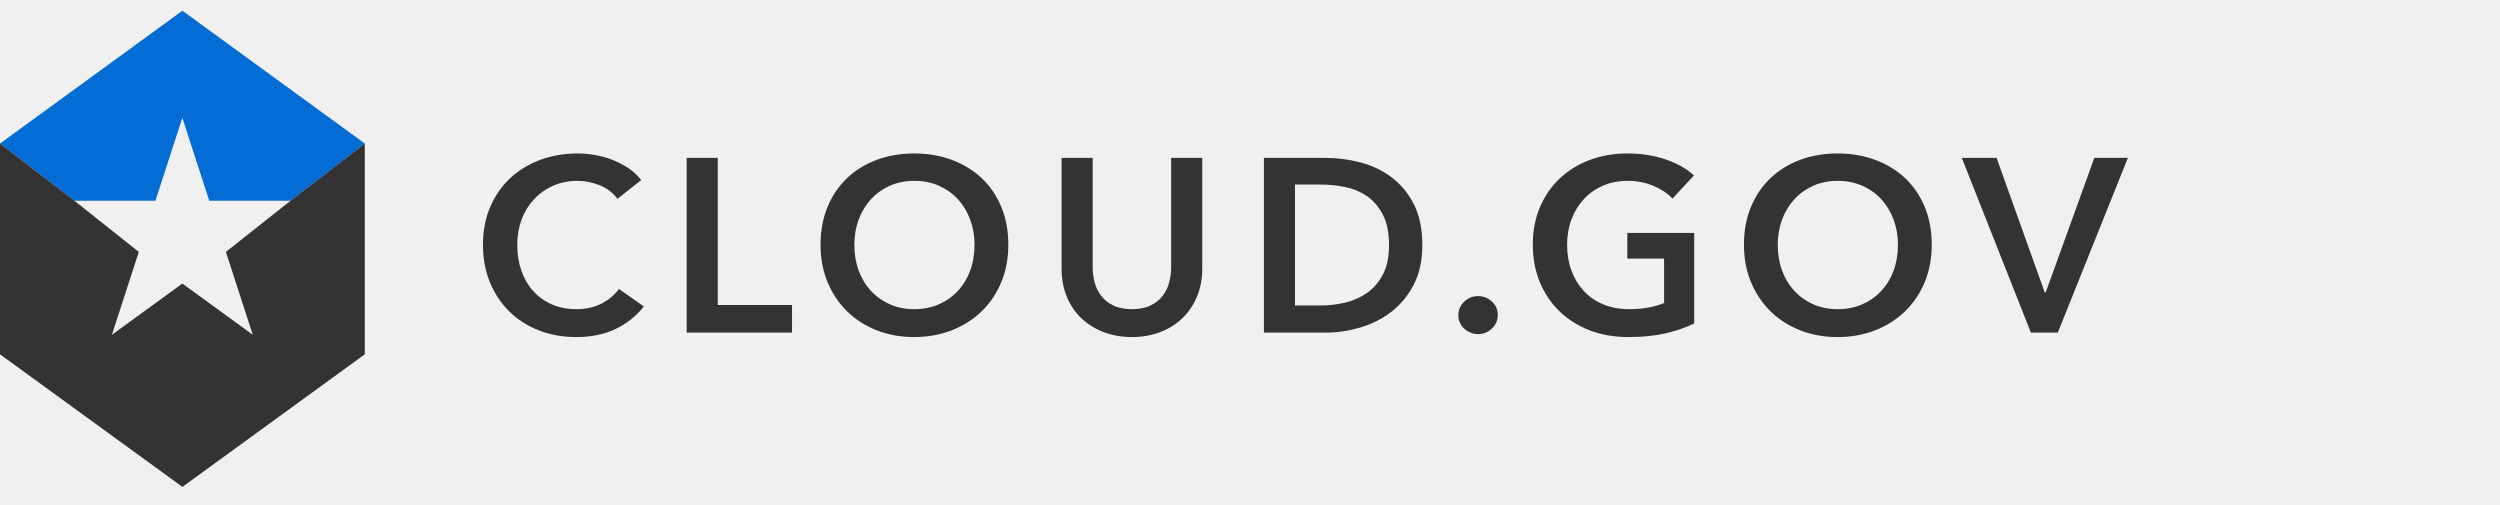
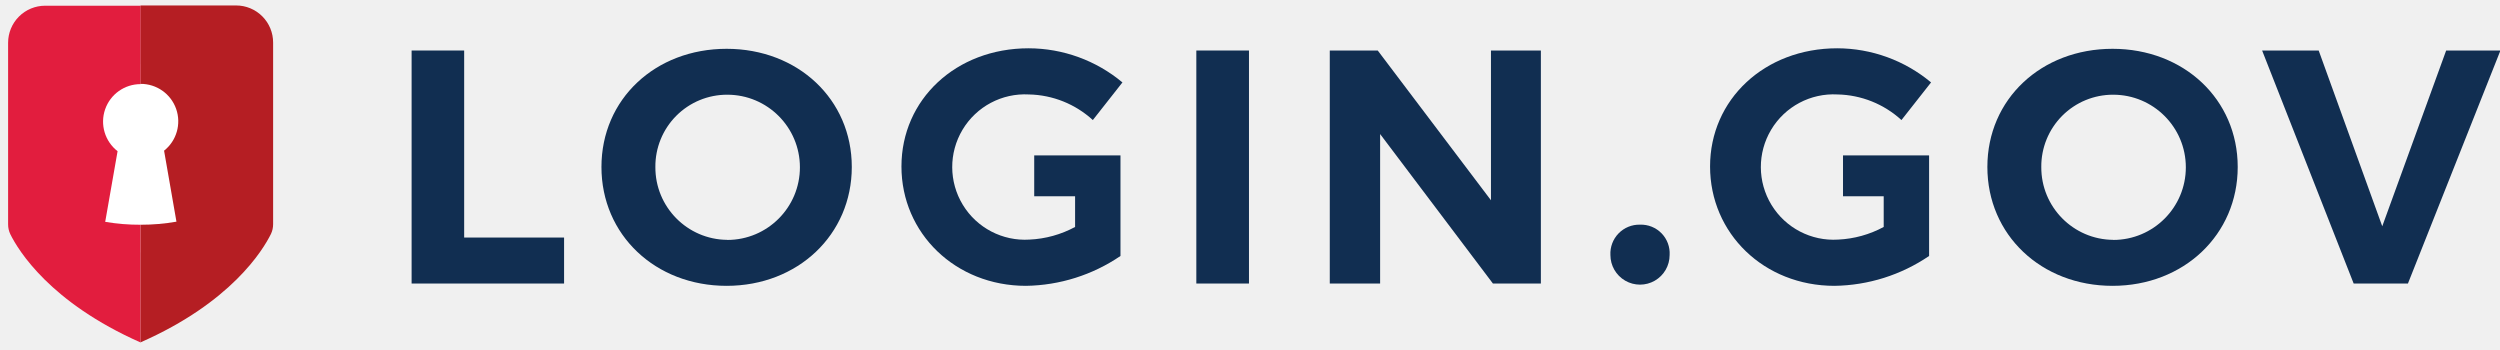
- <svg xmlns="http://www.w3.org/2000/svg" width="233px" height="47px" viewBox="0 0 233 47" version="1.1">
+ <svg xmlns="http://www.w3.org/2000/svg" width="293px" height="41px" viewBox="0 0 293 41" version="1.1">
  <defs />
-   <g id="-nonpage-elements" stroke="none" stroke-width="1" fill="none" fill-rule="evenodd">
-     <g id="logo">
-       <path d="M57.547,18.534 C57.118,17.951 56.558,17.526 55.868,17.258 C55.178,16.989 54.503,16.855 53.844,16.855 C53.001,16.855 52.234,17.008 51.544,17.315 C50.854,17.622 50.26,18.043 49.761,18.58 C49.263,19.117 48.88,19.745 48.611,20.466 C48.343,21.187 48.209,21.969 48.209,22.812 C48.209,23.701 48.339,24.514 48.6,25.25 C48.861,25.986 49.232,26.618 49.715,27.148 C50.199,27.677 50.777,28.087 51.452,28.378 C52.127,28.669 52.886,28.815 53.729,28.815 C54.603,28.815 55.377,28.643 56.052,28.297 C56.727,27.952 57.271,27.496 57.685,26.929 L60.008,28.562 C59.287,29.467 58.406,30.168 57.363,30.666 C56.32,31.165 55.101,31.414 53.706,31.414 C52.433,31.414 51.264,31.203 50.199,30.782 C49.133,30.36 48.217,29.77 47.45,29.011 C46.683,28.251 46.085,27.347 45.656,26.297 C45.227,25.246 45.012,24.085 45.012,22.812 C45.012,21.509 45.238,20.332 45.691,19.282 C46.143,18.231 46.764,17.338 47.553,16.602 C48.343,15.866 49.275,15.299 50.348,14.9 C51.421,14.501 52.587,14.302 53.844,14.302 C54.365,14.302 54.91,14.352 55.477,14.451 C56.044,14.551 56.589,14.704 57.11,14.912 C57.631,15.119 58.122,15.375 58.582,15.682 C59.042,15.989 59.433,16.357 59.755,16.786 L57.547,18.534 Z M63.997,14.716 L66.895,14.716 L66.895,28.424 L73.818,28.424 L73.818,31 L63.997,31 L63.997,14.716 Z M76.474,22.812 C76.474,21.509 76.692,20.332 77.129,19.282 C77.566,18.231 78.172,17.338 78.946,16.602 C79.721,15.866 80.641,15.299 81.706,14.9 C82.772,14.501 83.934,14.302 85.191,14.302 C86.464,14.302 87.637,14.501 88.71,14.9 C89.783,15.299 90.711,15.866 91.493,16.602 C92.275,17.338 92.884,18.231 93.321,19.282 C93.758,20.332 93.977,21.509 93.977,22.812 C93.977,24.085 93.758,25.246 93.321,26.297 C92.884,27.347 92.275,28.251 91.493,29.011 C90.711,29.77 89.783,30.36 88.71,30.782 C87.637,31.203 86.464,31.414 85.191,31.414 C83.934,31.414 82.772,31.203 81.706,30.782 C80.641,30.36 79.721,29.77 78.946,29.011 C78.172,28.251 77.566,27.347 77.129,26.297 C76.692,25.246 76.474,24.085 76.474,22.812 Z M79.625,22.812 C79.625,23.686 79.759,24.487 80.027,25.215 C80.296,25.944 80.679,26.576 81.177,27.113 C81.676,27.65 82.266,28.067 82.948,28.366 C83.631,28.666 84.386,28.815 85.214,28.815 C86.042,28.815 86.801,28.666 87.491,28.366 C88.181,28.067 88.775,27.65 89.273,27.113 C89.772,26.576 90.155,25.944 90.423,25.215 C90.692,24.487 90.826,23.686 90.826,22.812 C90.826,21.969 90.692,21.187 90.423,20.466 C90.155,19.745 89.776,19.117 89.285,18.58 C88.794,18.043 88.204,17.622 87.514,17.315 C86.824,17.008 86.057,16.855 85.214,16.855 C84.371,16.855 83.608,17.008 82.925,17.315 C82.243,17.622 81.657,18.043 81.166,18.58 C80.675,19.117 80.296,19.745 80.027,20.466 C79.759,21.187 79.625,21.969 79.625,22.812 Z M112.05,25.02 C112.05,26.001 111.881,26.887 111.544,27.677 C111.207,28.466 110.747,29.137 110.164,29.689 C109.581,30.241 108.891,30.666 108.094,30.965 C107.297,31.265 106.43,31.414 105.495,31.414 C104.56,31.414 103.693,31.265 102.896,30.965 C102.099,30.666 101.405,30.241 100.815,29.689 C100.224,29.137 99.764,28.466 99.435,27.677 C99.105,26.887 98.94,26.001 98.94,25.02 L98.94,14.716 L101.838,14.716 L101.838,24.905 C101.838,25.38 101.899,25.852 102.022,26.32 C102.145,26.787 102.348,27.205 102.632,27.573 C102.915,27.941 103.291,28.24 103.759,28.47 C104.226,28.7 104.805,28.815 105.495,28.815 C106.185,28.815 106.764,28.7 107.232,28.47 C107.699,28.24 108.075,27.941 108.359,27.573 C108.642,27.205 108.845,26.787 108.968,26.32 C109.091,25.852 109.152,25.38 109.152,24.905 L109.152,14.716 L112.05,14.716 L112.05,25.02 Z M117.795,14.716 L123.568,14.716 C124.626,14.716 125.692,14.854 126.765,15.13 C127.839,15.406 128.805,15.862 129.663,16.498 C130.522,17.135 131.22,17.97 131.756,19.006 C132.293,20.041 132.561,21.325 132.561,22.858 C132.561,24.284 132.293,25.511 131.756,26.538 C131.22,27.565 130.522,28.409 129.663,29.068 C128.805,29.727 127.839,30.214 126.765,30.529 C125.692,30.843 124.626,31 123.568,31 L117.795,31 L117.795,14.716 Z M123.108,28.47 C123.86,28.47 124.611,28.382 125.362,28.206 C126.114,28.029 126.792,27.73 127.398,27.308 C128.004,26.887 128.498,26.316 128.881,25.595 C129.265,24.874 129.456,23.962 129.456,22.858 C129.456,21.693 129.265,20.742 128.881,20.006 C128.498,19.27 128.004,18.695 127.398,18.281 C126.792,17.867 126.114,17.583 125.362,17.43 C124.611,17.277 123.86,17.2 123.108,17.2 L120.693,17.2 L120.693,28.47 L123.108,28.47 Z M135.915,29.39 C135.915,28.899 136.095,28.478 136.455,28.125 C136.815,27.772 137.249,27.596 137.755,27.596 C138.245,27.596 138.675,27.765 139.043,28.102 C139.411,28.439 139.595,28.853 139.595,29.344 C139.595,29.835 139.414,30.256 139.054,30.609 C138.694,30.962 138.261,31.138 137.755,31.138 C137.509,31.138 137.275,31.092 137.053,31 C136.831,30.908 136.635,30.785 136.467,30.632 C136.298,30.479 136.164,30.295 136.064,30.08 C135.964,29.865 135.915,29.635 135.915,29.39 Z M157.899,30.149 C157.071,30.548 156.162,30.858 155.173,31.081 C154.184,31.303 153.046,31.414 151.758,31.414 C150.439,31.414 149.235,31.203 148.147,30.782 C147.058,30.36 146.123,29.77 145.341,29.011 C144.559,28.251 143.949,27.347 143.512,26.297 C143.075,25.246 142.857,24.085 142.857,22.812 C142.857,21.509 143.083,20.332 143.535,19.282 C143.987,18.231 144.608,17.338 145.398,16.602 C146.188,15.866 147.119,15.299 148.193,14.9 C149.266,14.501 150.431,14.302 151.689,14.302 C152.992,14.302 154.184,14.49 155.265,14.866 C156.346,15.241 157.216,15.736 157.876,16.349 L155.875,18.511 C155.461,18.051 154.882,17.66 154.138,17.338 C153.394,17.016 152.586,16.855 151.712,16.855 C150.853,16.855 150.075,17.008 149.377,17.315 C148.679,17.622 148.085,18.043 147.595,18.58 C147.104,19.117 146.724,19.745 146.456,20.466 C146.188,21.187 146.054,21.969 146.054,22.812 C146.054,23.686 146.188,24.487 146.456,25.215 C146.724,25.944 147.108,26.576 147.606,27.113 C148.104,27.65 148.71,28.067 149.423,28.366 C150.136,28.666 150.945,28.815 151.85,28.815 C153.092,28.815 154.173,28.623 155.093,28.24 L155.093,24.1 L151.666,24.1 L151.666,21.708 L157.899,21.708 L157.899,30.149 Z M162.536,22.812 C162.536,21.509 162.754,20.332 163.191,19.282 C163.628,18.231 164.234,17.338 165.008,16.602 C165.782,15.866 166.702,15.299 167.768,14.9 C168.834,14.501 169.995,14.302 171.253,14.302 C172.525,14.302 173.698,14.501 174.772,14.9 C175.845,15.299 176.773,15.866 177.555,16.602 C178.337,17.338 178.946,18.231 179.383,19.282 C179.82,20.332 180.039,21.509 180.039,22.812 C180.039,24.085 179.82,25.246 179.383,26.297 C178.946,27.347 178.337,28.251 177.555,29.011 C176.773,29.77 175.845,30.36 174.772,30.782 C173.698,31.203 172.525,31.414 171.253,31.414 C169.995,31.414 168.834,31.203 167.768,30.782 C166.702,30.36 165.782,29.77 165.008,29.011 C164.234,28.251 163.628,27.347 163.191,26.297 C162.754,25.246 162.536,24.085 162.536,22.812 Z M165.687,22.812 C165.687,23.686 165.821,24.487 166.089,25.215 C166.357,25.944 166.741,26.576 167.239,27.113 C167.737,27.65 168.328,28.067 169.01,28.366 C169.692,28.666 170.448,28.815 171.276,28.815 C172.104,28.815 172.863,28.666 173.553,28.366 C174.243,28.067 174.837,27.65 175.335,27.113 C175.833,26.576 176.217,25.944 176.485,25.215 C176.753,24.487 176.888,23.686 176.888,22.812 C176.888,21.969 176.753,21.187 176.485,20.466 C176.217,19.745 175.837,19.117 175.347,18.58 C174.856,18.043 174.266,17.622 173.576,17.315 C172.886,17.008 172.119,16.855 171.276,16.855 C170.432,16.855 169.669,17.008 168.987,17.315 C168.305,17.622 167.718,18.043 167.228,18.58 C166.737,19.117 166.357,19.745 166.089,20.466 C165.821,21.187 165.687,21.969 165.687,22.812 Z M182.84,14.716 L186.083,14.716 L190.568,27.251 L190.66,27.251 L195.191,14.716 L198.319,14.716 L191.787,31 L189.28,31 L182.84,14.716 Z" id="CLOUD.GOV" fill="#333333" />
-       <g id="block/ui/icon/cloud-gov" transform="translate(0, 1)">
-         <g id="Group-2">
-           <polygon id="Fill-1" fill="#046CD5" points="17 -0 0 12.377 6.929 17.707 14.487 17.707 16.994 9.98 19.502 17.707 27.083 17.707 34 12.377" />
-           <polygon id="Fill-2" fill="#333333" points="27.082 17.704 27.086 17.704 21.052 22.478 23.56 30.203 16.994 25.428 10.428 30.203 12.936 22.478 6.929 17.704 6.93 17.704 -0.001 12.377 -0.001 32.021 17 44.377 33.999 32.021 33.999 12.377" />
-         </g>
+   <g id="Page-1" stroke="none" stroke-width="1" fill="none" fill-rule="evenodd">
+     <g id="rgb">
+       <g id="Layer_1">
+         <rect id="Rectangle-path" fill="#FFFFFF" x="8.39" y="7.52" width="17.2" height="22.06" />
+         <polygon id="Shape" fill="#112E51" points="54.4 5.92 48.24 5.92 48.24 33.23 66.11 33.23 66.11 27.84 54.4 27.84" />
+         <path d="M85.16,5.72 C76.81,5.72 70.49,11.61 70.49,19.57 C70.49,27.53 76.81,33.5 85.16,33.5 C93.51,33.5 99.83,27.5 99.83,19.57 C99.83,11.64 93.51,5.72 85.16,5.72 L85.16,5.72 Z M85.24,28.11 C80.555,28.077 76.782,24.255 76.81,19.57 C76.791,17.325 77.672,15.166 79.256,13.574 C80.84,11.983 82.995,11.092 85.24,11.1 C89.94,11.1 93.75,14.91 93.75,19.61 C93.75,24.31 89.94,28.12 85.24,28.12 L85.24,28.11 Z" id="Shape" fill="#112E51" />
+         <path d="M120.59,11.07 C123.368,11.126 126.031,12.193 128.08,14.07 L131.55,9.66 C128.463,7.082 124.571,5.667 120.55,5.66 C112.04,5.66 105.65,11.66 105.65,19.51 C105.65,27.36 112,33.5 120.24,33.5 C124.196,33.443 128.049,32.226 131.32,30 L131.32,18.21 L121.21,18.21 L121.21,23 L126,23 L126,26.6 C124.354,27.489 122.529,27.995 120.66,28.08 C117.502,28.28 114.493,26.714 112.846,24.012 C111.199,21.31 111.185,17.918 112.81,15.202 C114.435,12.487 117.43,10.896 120.59,11.07 L120.59,11.07 Z" id="Shape" fill="#112E51" />
+         <rect id="Rectangle-path" fill="#112E51" x="140.21" y="5.92" width="6.17" height="27.31" />
+         <polygon id="Shape" fill="#112E51" points="174.74 23.47 161.47 5.92 155.85 5.92 155.85 33.23 161.75 33.23 161.75 15.71 174.97 33.23 180.59 33.23 180.59 5.92 174.74 5.92" />
+         <path d="M192.21,26.33 C191.267,26.307 190.357,26.677 189.698,27.353 C189.04,28.028 188.692,28.948 188.74,29.89 C188.74,31.13 189.401,32.275 190.475,32.895 C191.549,33.515 192.871,33.515 193.945,32.895 C195.019,32.275 195.68,31.13 195.68,29.89 C195.737,28.945 195.393,28.02 194.732,27.343 C194.072,26.665 193.156,26.297 192.21,26.33 L192.21,26.33 Z" id="Shape" fill="#112E51" />
+         <path d="M215.36,11.07 C218.138,11.126 220.801,12.193 222.85,14.07 L226.32,9.66 C223.233,7.082 219.341,5.667 215.32,5.66 C206.81,5.66 200.42,11.66 200.42,19.51 C200.42,27.36 206.74,33.5 215,33.5 C218.96,33.445 222.816,32.228 226.09,30 L226.09,18.21 L216,18.21 L216,23 L220.77,23 L220.77,26.6 C219.124,27.489 217.299,27.995 215.43,28.08 C212.272,28.28 209.263,26.714 207.616,24.012 C205.969,21.31 205.955,17.918 207.58,15.202 C209.205,12.487 212.2,10.896 215.36,11.07 L215.36,11.07 Z" id="Shape" fill="#112E51" />
+         <path d="M247.59,5.72 C239.24,5.72 232.92,11.61 232.92,19.57 C232.92,27.53 239.24,33.5 247.59,33.5 C255.94,33.5 262.26,27.5 262.26,19.57 C262.26,11.64 255.94,5.72 247.59,5.72 L247.59,5.72 Z M247.67,28.11 C242.985,28.077 239.212,24.255 239.24,19.57 C239.221,17.325 240.102,15.166 241.686,13.574 C243.27,11.983 245.425,11.092 247.67,11.1 C252.37,11.1 256.18,14.91 256.18,19.61 C256.18,24.31 252.37,28.12 247.67,28.12 L247.67,28.11 Z" id="Shape" fill="#112E51" />
+         <polygon id="Shape" fill="#112E51" points="286.69 5.92 279.2 26.52 271.75 5.92 265.12 5.92 275.85 33.23 282.21 33.23 293.05 5.92" />
+         <path d="M12.33,26 L13.78,17.72 C12.293,16.568 11.706,14.597 12.319,12.819 C12.932,11.041 14.609,9.851 16.49,9.86 L16.49,0.67 L5.29,0.67 C4.139,0.67 3.035,1.127 2.221,1.941 C1.407,2.755 0.95,3.859 0.95,5.01 L0.95,26.29 C0.947,26.691 1.036,27.088 1.21,27.45 C2.15,29.35 5.86,35.45 16.48,40.14 L16.48,26.34 C15.089,26.346 13.701,26.232 12.33,26 L12.33,26 Z" id="Shape" fill="#E21D3E" />
+         <path d="M27.66,0.64 L16.48,0.64 L16.48,9.83 L16.48,9.83 C18.352,9.82 20.024,10.999 20.645,12.765 C21.265,14.532 20.697,16.497 19.23,17.66 L20.68,25.98 C19.293,26.221 17.888,26.342 16.48,26.34 L16.48,40.12 C27.09,35.45 30.81,29.33 31.75,27.43 C31.924,27.068 32.013,26.671 32.01,26.27 L32.01,5 C32.015,3.844 31.559,2.733 30.742,1.915 C29.926,1.096 28.816,0.637 27.66,0.64 L27.66,0.64 Z" id="Shape" fill="#B51E23" />
      </g>
    </g>
  </g>
</svg>
